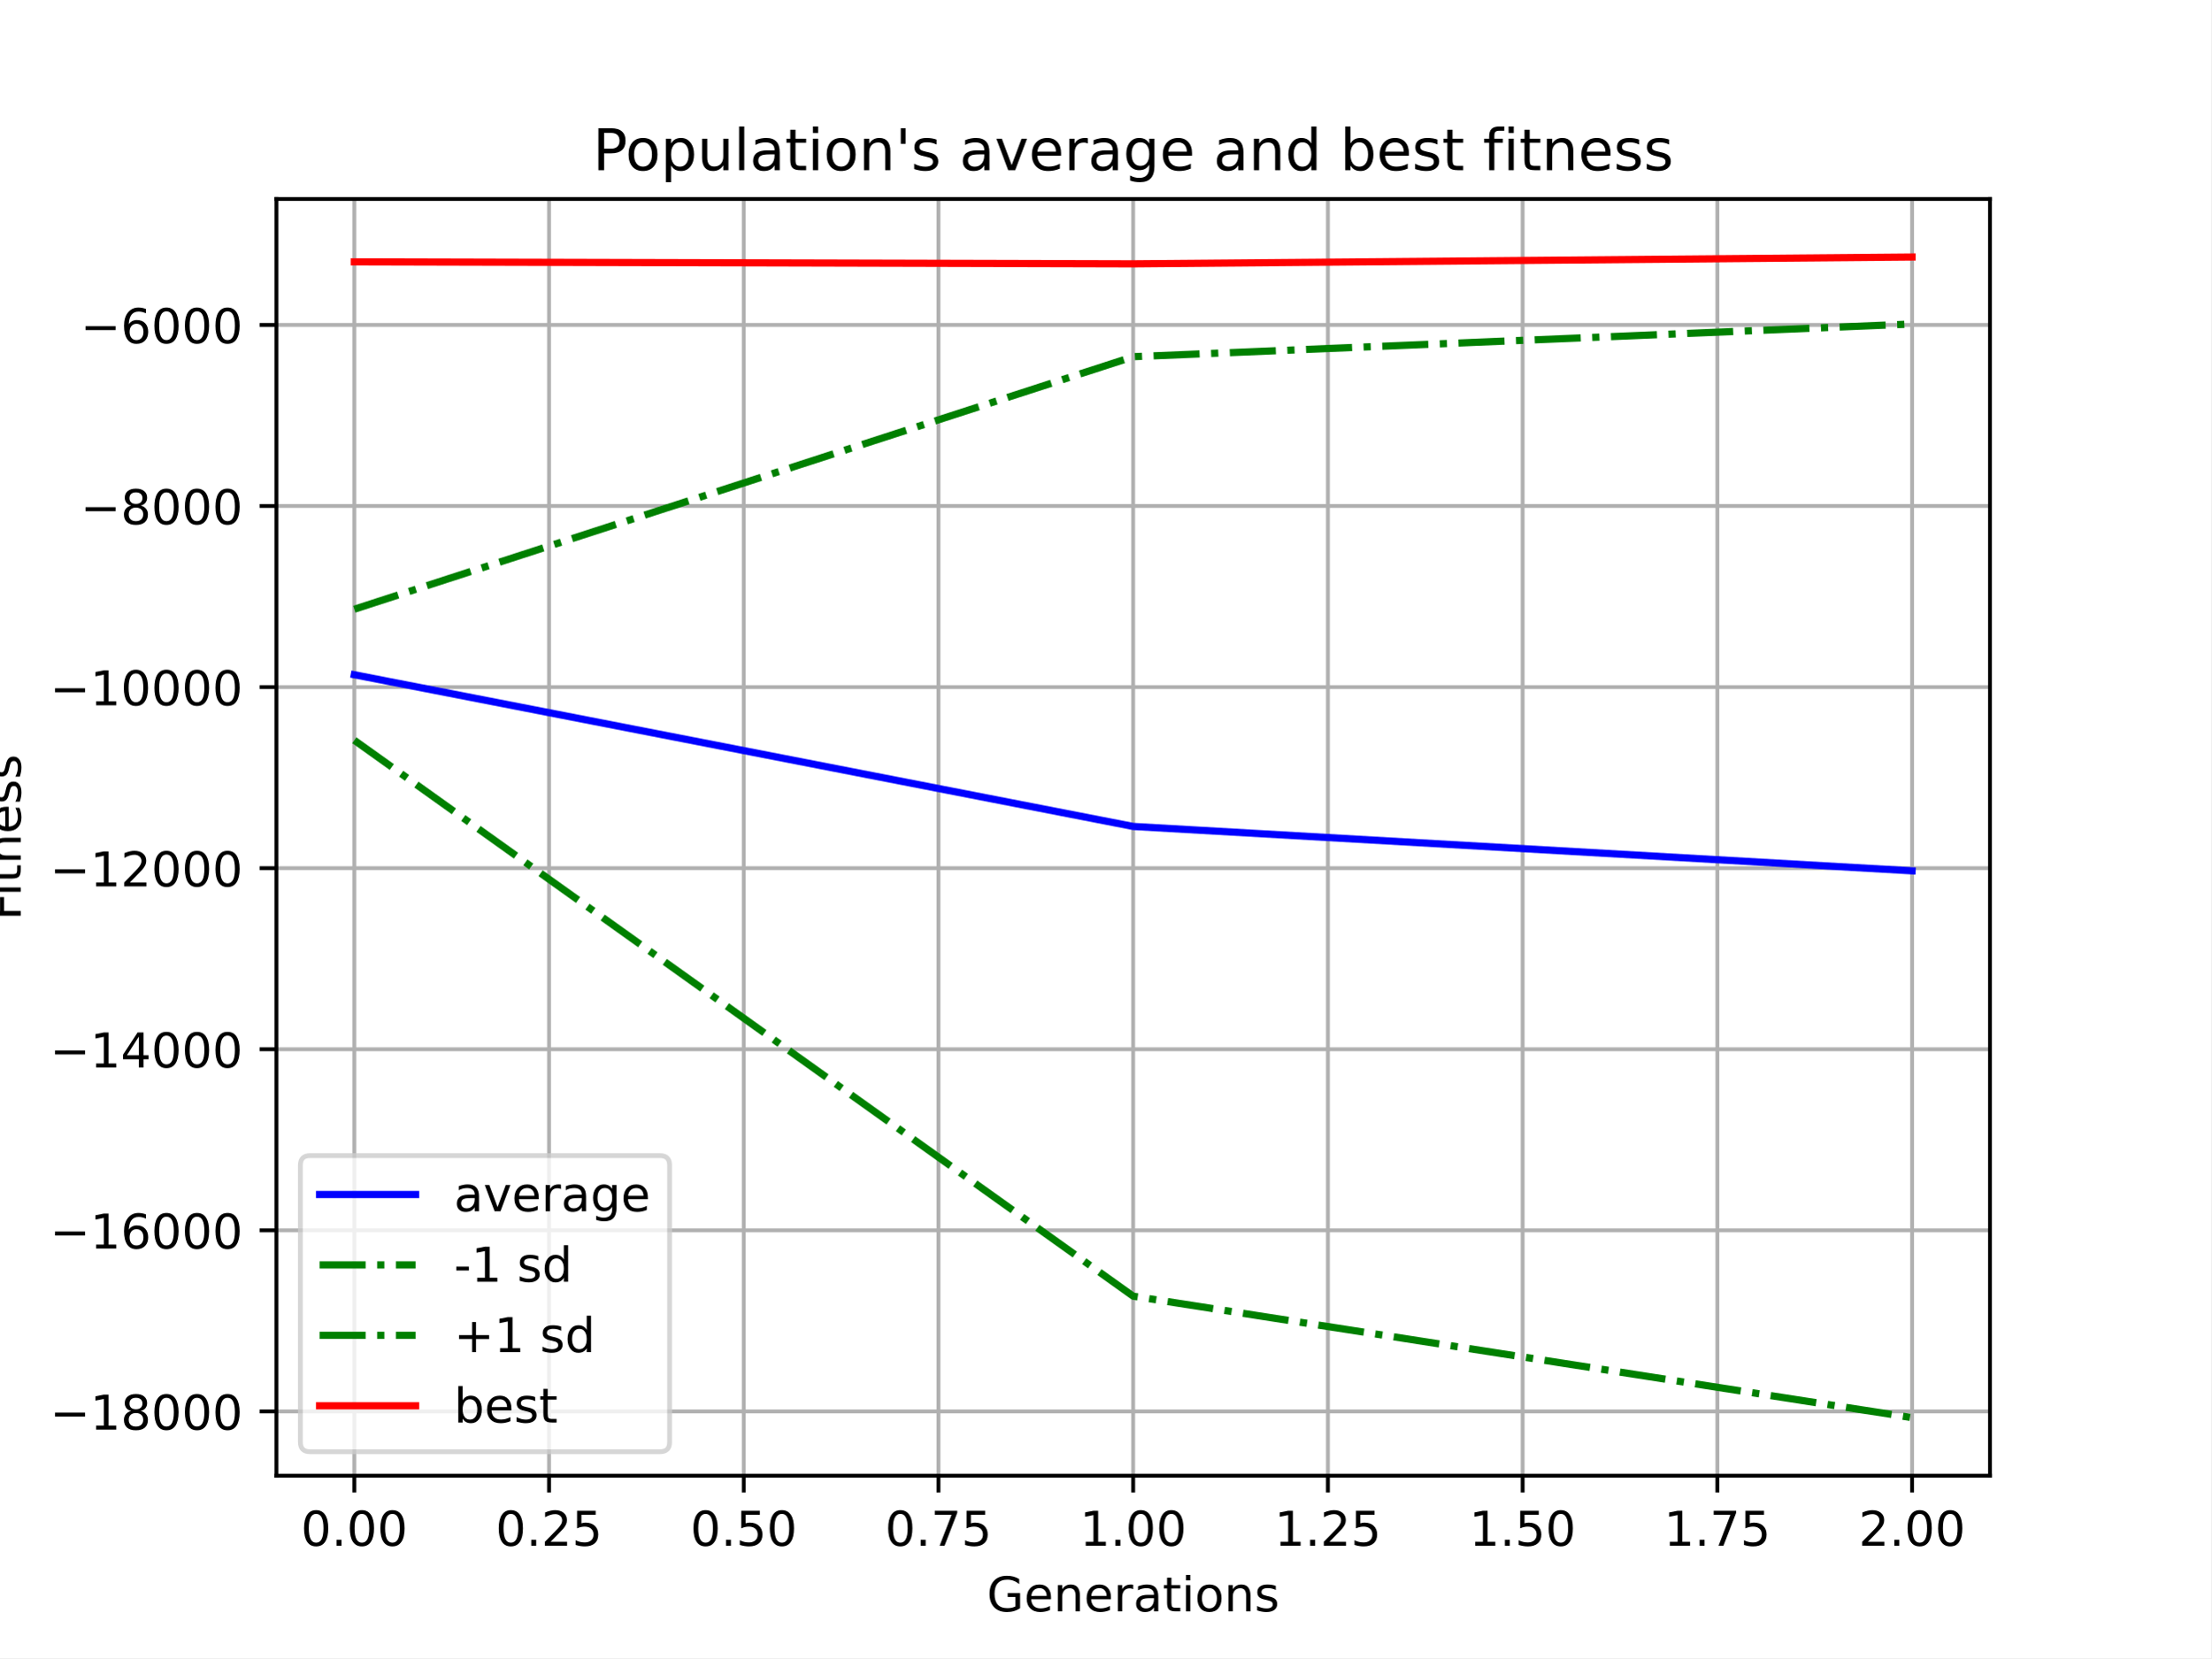
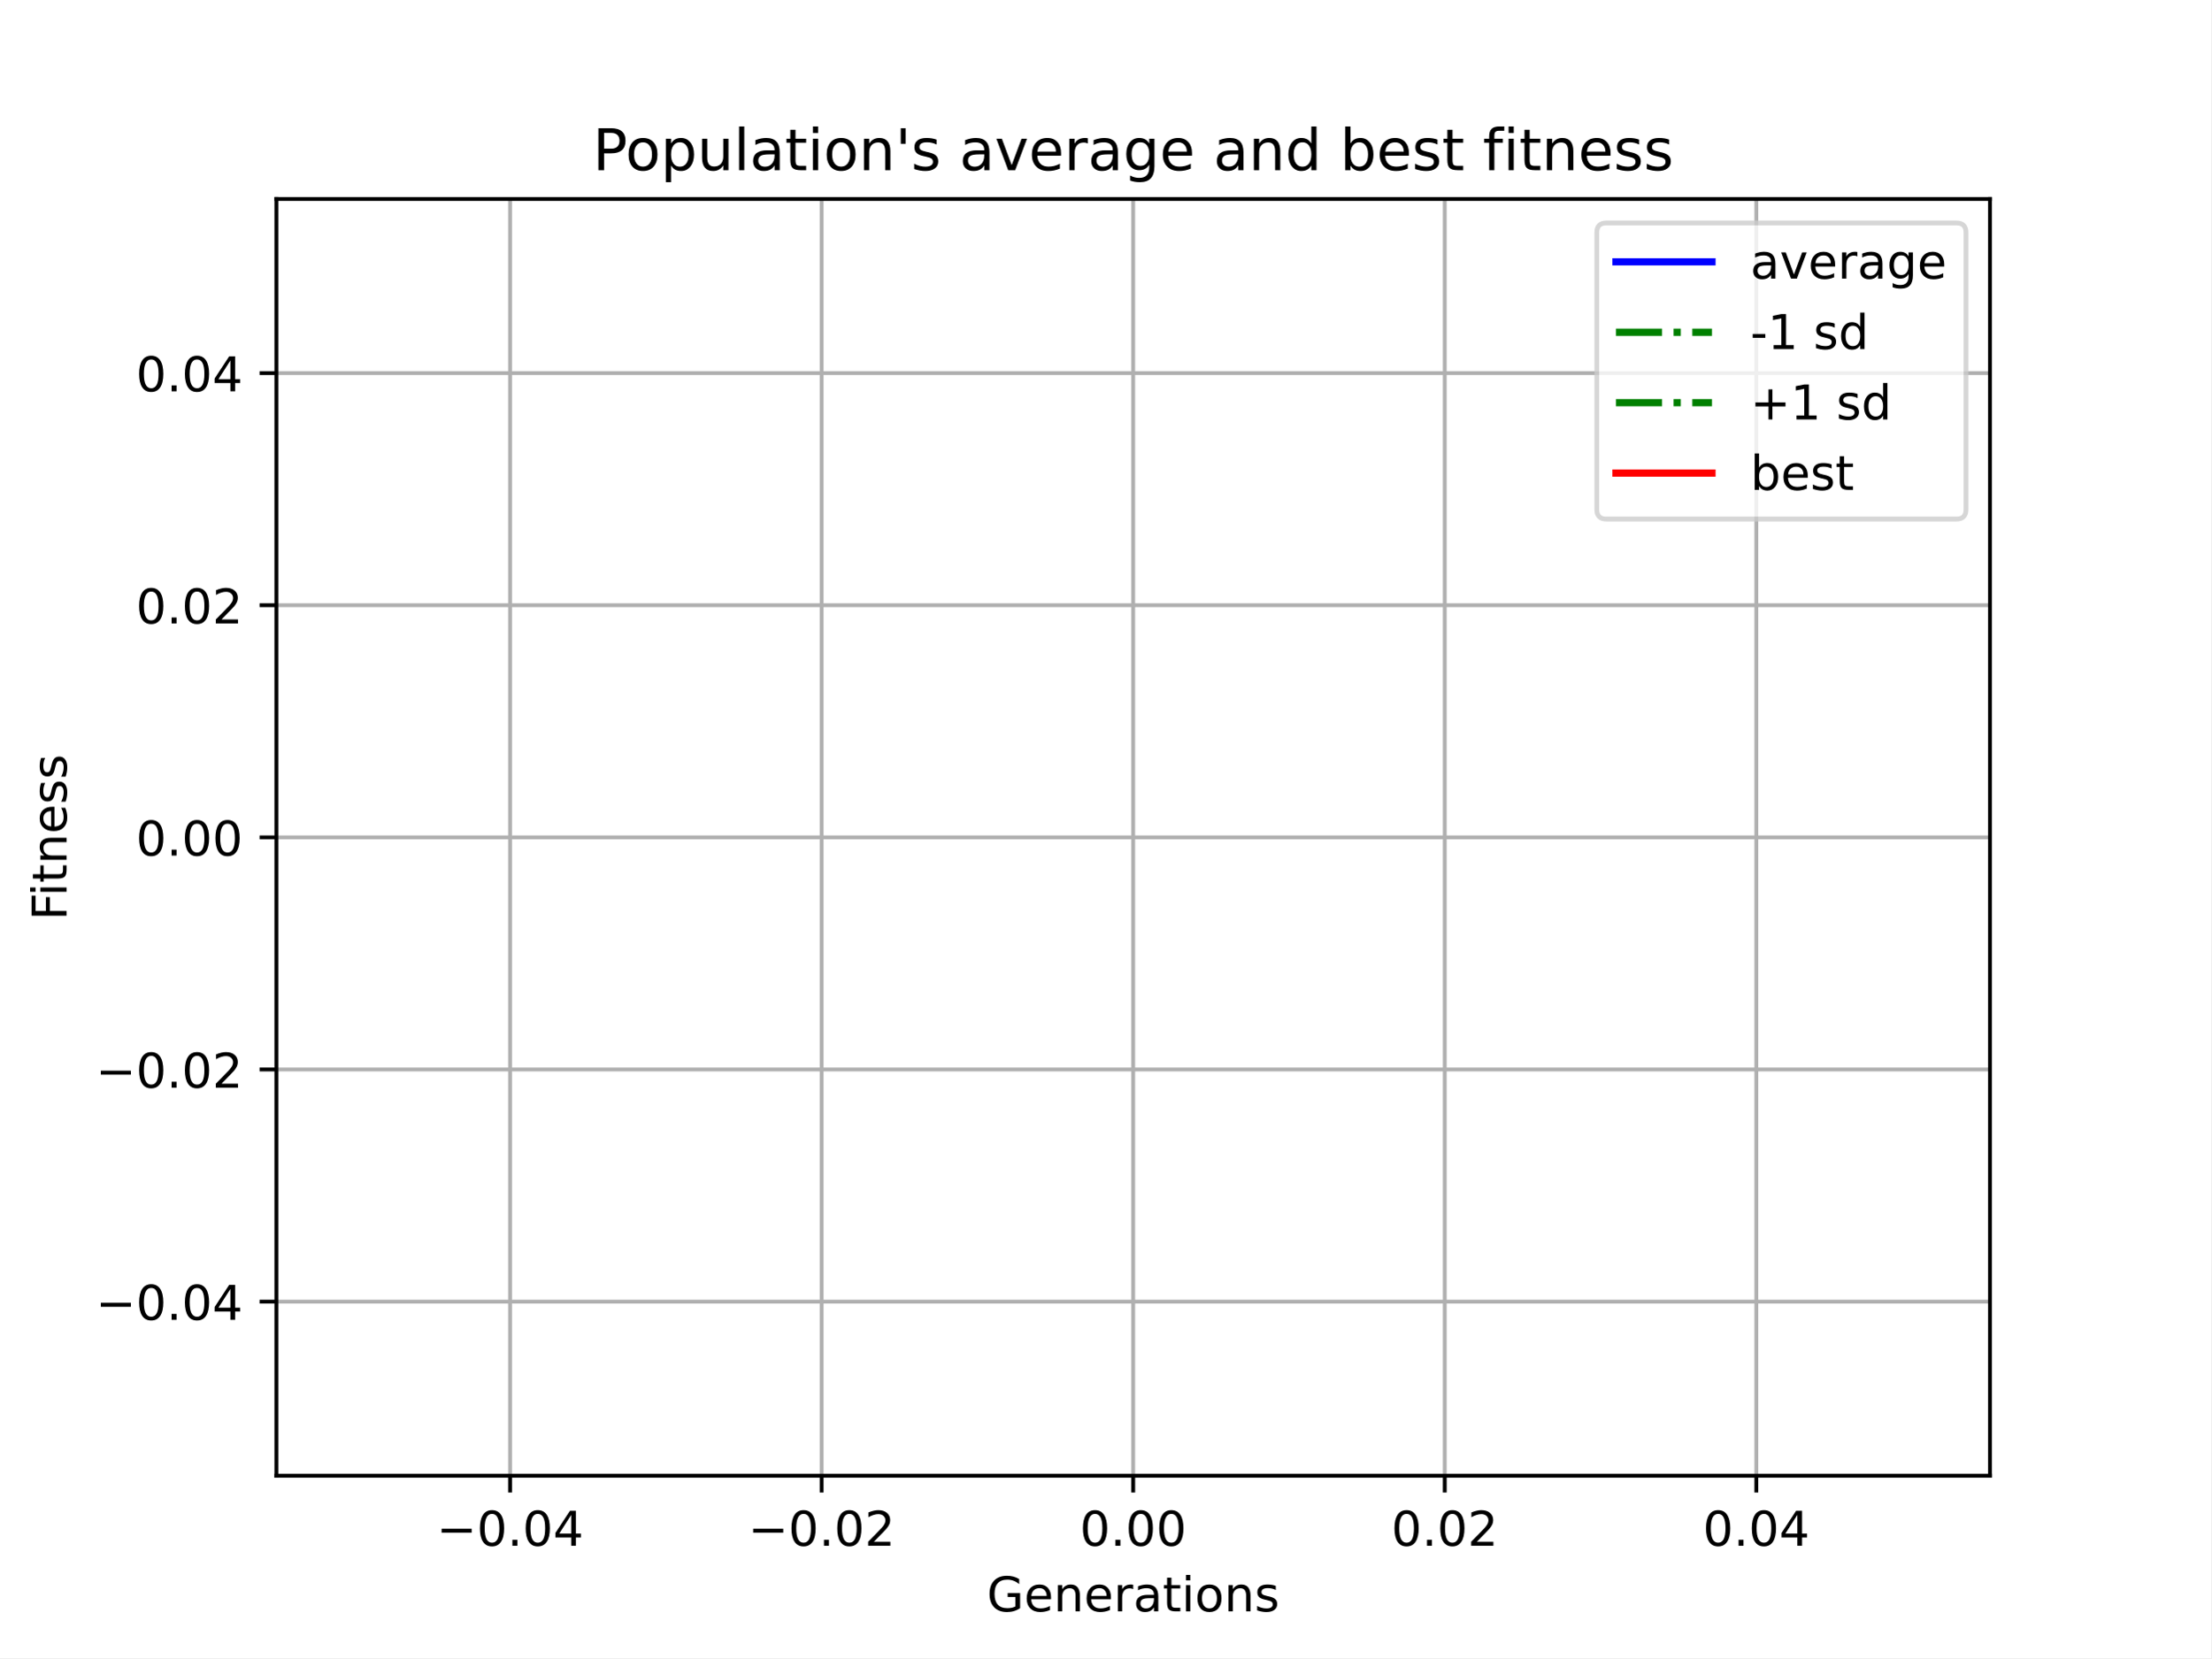
<svg xmlns="http://www.w3.org/2000/svg" xmlns:xlink="http://www.w3.org/1999/xlink" width="460.8pt" height="345.6pt" viewBox="0 0 460.8 345.6" version="1.1">
  <defs>
    <style type="text/css">*{stroke-linejoin: round; stroke-linecap: butt}</style>
  </defs>
  <g id="figure_1">
    <g id="patch_1">
      <path d="M 0 345.6  L 460.8 345.6  L 460.8 0  L 0 0  z " style="fill: #ffffff" />
    </g>
    <g id="axes_1">
      <g id="patch_2">
        <path d="M 57.6 307.584  L 414.72 307.584  L 414.72 41.472  L 57.6 41.472  z " style="fill: #ffffff" />
      </g>
      <g id="matplotlib.axis_1">
        <g id="xtick_1">
          <g id="line2d_1">
-             <path d="M 73.833 307.584  L 73.833 41.472  " clip-path="url(#p34fa0a839d)" style="fill: none; stroke: #b0b0b0; stroke-width: 0.8; stroke-linecap: square" />
+             <path d="M 106.298 307.584  L 106.298 41.472  " clip-path="url(#pbbea78cdb5)" style="fill: none; stroke: #b0b0b0; stroke-width: 0.8; stroke-linecap: square" />
          </g>
          <g id="line2d_2">
            <defs>
-               <path id="m5652e99f5d" d="M 0 0  L 0 3.5  " style="stroke: #000000; stroke-width: 0.8" />
-             </defs>
-             <g>
-               <use xlink:href="#m5652e99f5d" x="73.833" y="307.584" style="stroke: #000000; stroke-width: 0.8" />
+               <path id="mb17f88b9f1" d="M 0 0  L 0 3.5  " style="stroke: #000000; stroke-width: 0.8" />
+             </defs>
+             <g>
+               <use xlink:href="#mb17f88b9f1" x="106.298" y="307.584" style="stroke: #000000; stroke-width: 0.8" />
            </g>
          </g>
          <g id="text_1">
-             <g transform="translate(62.69991 322.1824)scale(0.1 -0.1)">
+             <g transform="translate(90.97553 322.1824)scale(0.1 -0.1)">
              <defs>
+                 <path id="DejaVuSans-2212" d="M 678 2272  L 4684 2272  L 4684 1741  L 678 1741  L 678 2272  z " transform="scale(0.015625)" />
                <path id="DejaVuSans-30" d="M 2034 4250  Q 1547 4250 1301 3770  Q 1056 3291 1056 2328  Q 1056 1369 1301 889  Q 1547 409 2034 409  Q 2525 409 2770 889  Q 3016 1369 3016 2328  Q 3016 3291 2770 3770  Q 2525 4250 2034 4250  z M 2034 4750  Q 2819 4750 3233 4129  Q 3647 3509 3647 2328  Q 3647 1150 3233 529  Q 2819 -91 2034 -91  Q 1250 -91 836 529  Q 422 1150 422 2328  Q 422 3509 836 4129  Q 1250 4750 2034 4750  z " transform="scale(0.015625)" />
                <path id="DejaVuSans-2e" d="M 684 794  L 1344 794  L 1344 0  L 684 0  L 684 794  z " transform="scale(0.015625)" />
+                 <path id="DejaVuSans-34" d="M 2419 4116  L 825 1625  L 2419 1625  L 2419 4116  z M 2253 4666  L 3047 4666  L 3047 1625  L 3713 1625  L 3713 1100  L 3047 1100  L 3047 0  L 2419 0  L 2419 1100  L 313 1100  L 313 1709  L 2253 4666  z " transform="scale(0.015625)" />
              </defs>
-               <use xlink:href="#DejaVuSans-30" />
-               <use xlink:href="#DejaVuSans-2e" x="63.623" />
-               <use xlink:href="#DejaVuSans-30" x="95.41" />
-               <use xlink:href="#DejaVuSans-30" x="159.033" />
+               <use xlink:href="#DejaVuSans-2212" />
+               <use xlink:href="#DejaVuSans-30" x="83.789" />
+               <use xlink:href="#DejaVuSans-2e" x="147.412" />
+               <use xlink:href="#DejaVuSans-30" x="179.199" />
+               <use xlink:href="#DejaVuSans-34" x="242.822" />
            </g>
          </g>
        </g>
        <g id="xtick_2">
          <g id="line2d_3">
-             <path d="M 114.415 307.584  L 114.415 41.472  " clip-path="url(#p34fa0a839d)" style="fill: none; stroke: #b0b0b0; stroke-width: 0.8; stroke-linecap: square" />
+             <path d="M 171.229 307.584  L 171.229 41.472  " clip-path="url(#pbbea78cdb5)" style="fill: none; stroke: #b0b0b0; stroke-width: 0.8; stroke-linecap: square" />
          </g>
          <g id="line2d_4">
            <g>
-               <use xlink:href="#m5652e99f5d" x="114.415" y="307.584" style="stroke: #000000; stroke-width: 0.8" />
+               <use xlink:href="#mb17f88b9f1" x="171.229" y="307.584" style="stroke: #000000; stroke-width: 0.8" />
            </g>
          </g>
          <g id="text_2">
-             <g transform="translate(103.2817 322.1824)scale(0.1 -0.1)">
+             <g transform="translate(155.9064 322.1824)scale(0.1 -0.1)">
              <defs>
                <path id="DejaVuSans-32" d="M 1228 531  L 3431 531  L 3431 0  L 469 0  L 469 531  Q 828 903 1448 1529  Q 2069 2156 2228 2338  Q 2531 2678 2651 2914  Q 2772 3150 2772 3378  Q 2772 3750 2511 3984  Q 2250 4219 1831 4219  Q 1534 4219 1204 4116  Q 875 4013 500 3803  L 500 4441  Q 881 4594 1212 4672  Q 1544 4750 1819 4750  Q 2544 4750 2975 4387  Q 3406 4025 3406 3419  Q 3406 3131 3298 2873  Q 3191 2616 2906 2266  Q 2828 2175 2409 1742  Q 1991 1309 1228 531  z " transform="scale(0.015625)" />
-                 <path id="DejaVuSans-35" d="M 691 4666  L 3169 4666  L 3169 4134  L 1269 4134  L 1269 2991  Q 1406 3038 1543 3061  Q 1681 3084 1819 3084  Q 2600 3084 3056 2656  Q 3513 2228 3513 1497  Q 3513 744 3044 326  Q 2575 -91 1722 -91  Q 1428 -91 1123 -41  Q 819 9 494 109  L 494 744  Q 775 591 1075 516  Q 1375 441 1709 441  Q 2250 441 2565 725  Q 2881 1009 2881 1497  Q 2881 1984 2565 2268  Q 2250 2553 1709 2553  Q 1456 2553 1204 2497  Q 953 2441 691 2322  L 691 4666  z " transform="scale(0.015625)" />
              </defs>
-               <use xlink:href="#DejaVuSans-30" />
-               <use xlink:href="#DejaVuSans-2e" x="63.623" />
-               <use xlink:href="#DejaVuSans-32" x="95.41" />
-               <use xlink:href="#DejaVuSans-35" x="159.033" />
+               <use xlink:href="#DejaVuSans-2212" />
+               <use xlink:href="#DejaVuSans-30" x="83.789" />
+               <use xlink:href="#DejaVuSans-2e" x="147.412" />
+               <use xlink:href="#DejaVuSans-30" x="179.199" />
+               <use xlink:href="#DejaVuSans-32" x="242.822" />
            </g>
          </g>
        </g>
        <g id="xtick_3">
          <g id="line2d_5">
-             <path d="M 154.996 307.584  L 154.996 41.472  " clip-path="url(#p34fa0a839d)" style="fill: none; stroke: #b0b0b0; stroke-width: 0.8; stroke-linecap: square" />
+             <path d="M 236.16 307.584  L 236.16 41.472  " clip-path="url(#pbbea78cdb5)" style="fill: none; stroke: #b0b0b0; stroke-width: 0.8; stroke-linecap: square" />
          </g>
          <g id="line2d_6">
            <g>
-               <use xlink:href="#m5652e99f5d" x="154.996" y="307.584" style="stroke: #000000; stroke-width: 0.8" />
+               <use xlink:href="#mb17f88b9f1" x="236.16" y="307.584" style="stroke: #000000; stroke-width: 0.8" />
            </g>
          </g>
          <g id="text_3">
-             <g transform="translate(143.8636 322.1824)scale(0.1 -0.1)">
-               <use xlink:href="#DejaVuSans-30" />
-               <use xlink:href="#DejaVuSans-2e" x="63.623" />
-               <use xlink:href="#DejaVuSans-35" x="95.41" />
+             <g transform="translate(225.0272 322.1824)scale(0.1 -0.1)">
+               <use xlink:href="#DejaVuSans-30" />
+               <use xlink:href="#DejaVuSans-2e" x="63.623" />
+               <use xlink:href="#DejaVuSans-30" x="95.41" />
              <use xlink:href="#DejaVuSans-30" x="159.033" />
            </g>
          </g>
        </g>
        <g id="xtick_4">
          <g id="line2d_7">
-             <path d="M 195.578 307.584  L 195.578 41.472  " clip-path="url(#p34fa0a839d)" style="fill: none; stroke: #b0b0b0; stroke-width: 0.8; stroke-linecap: square" />
+             <path d="M 301.091 307.584  L 301.091 41.472  " clip-path="url(#pbbea78cdb5)" style="fill: none; stroke: #b0b0b0; stroke-width: 0.8; stroke-linecap: square" />
          </g>
          <g id="line2d_8">
            <g>
-               <use xlink:href="#m5652e99f5d" x="195.578" y="307.584" style="stroke: #000000; stroke-width: 0.8" />
+               <use xlink:href="#mb17f88b9f1" x="301.091" y="307.584" style="stroke: #000000; stroke-width: 0.8" />
            </g>
          </g>
          <g id="text_4">
-             <g transform="translate(184.4454 322.1824)scale(0.1 -0.1)">
-               <defs>
-                 <path id="DejaVuSans-37" d="M 525 4666  L 3525 4666  L 3525 4397  L 1831 0  L 1172 0  L 2766 4134  L 525 4134  L 525 4666  z " transform="scale(0.015625)" />
-               </defs>
-               <use xlink:href="#DejaVuSans-30" />
-               <use xlink:href="#DejaVuSans-2e" x="63.623" />
-               <use xlink:href="#DejaVuSans-37" x="95.41" />
-               <use xlink:href="#DejaVuSans-35" x="159.033" />
+             <g transform="translate(289.9581 322.1824)scale(0.1 -0.1)">
+               <use xlink:href="#DejaVuSans-30" />
+               <use xlink:href="#DejaVuSans-2e" x="63.623" />
+               <use xlink:href="#DejaVuSans-30" x="95.41" />
+               <use xlink:href="#DejaVuSans-32" x="159.033" />
            </g>
          </g>
        </g>
        <g id="xtick_5">
          <g id="line2d_9">
-             <path d="M 236.16 307.584  L 236.16 41.472  " clip-path="url(#p34fa0a839d)" style="fill: none; stroke: #b0b0b0; stroke-width: 0.8; stroke-linecap: square" />
+             <path d="M 366.022 307.584  L 366.022 41.472  " clip-path="url(#pbbea78cdb5)" style="fill: none; stroke: #b0b0b0; stroke-width: 0.8; stroke-linecap: square" />
          </g>
          <g id="line2d_10">
            <g>
-               <use xlink:href="#m5652e99f5d" x="236.16" y="307.584" style="stroke: #000000; stroke-width: 0.8" />
+               <use xlink:href="#mb17f88b9f1" x="366.022" y="307.584" style="stroke: #000000; stroke-width: 0.8" />
            </g>
          </g>
          <g id="text_5">
-             <g transform="translate(225.0272 322.1824)scale(0.1 -0.1)">
-               <defs>
-                 <path id="DejaVuSans-31" d="M 794 531  L 1825 531  L 1825 4091  L 703 3866  L 703 4441  L 1819 4666  L 2450 4666  L 2450 531  L 3481 531  L 3481 0  L 794 0  L 794 531  z " transform="scale(0.015625)" />
-               </defs>
-               <use xlink:href="#DejaVuSans-31" />
-               <use xlink:href="#DejaVuSans-2e" x="63.623" />
-               <use xlink:href="#DejaVuSans-30" x="95.41" />
-               <use xlink:href="#DejaVuSans-30" x="159.033" />
-             </g>
-           </g>
-         </g>
-         <g id="xtick_6">
-           <g id="line2d_11">
-             <path d="M 276.742 307.584  L 276.742 41.472  " clip-path="url(#p34fa0a839d)" style="fill: none; stroke: #b0b0b0; stroke-width: 0.8; stroke-linecap: square" />
-           </g>
-           <g id="line2d_12">
-             <g>
-               <use xlink:href="#m5652e99f5d" x="276.742" y="307.584" style="stroke: #000000; stroke-width: 0.8" />
-             </g>
-           </g>
-           <g id="text_6">
-             <g transform="translate(265.609 322.1824)scale(0.1 -0.1)">
-               <use xlink:href="#DejaVuSans-31" />
-               <use xlink:href="#DejaVuSans-2e" x="63.623" />
-               <use xlink:href="#DejaVuSans-32" x="95.41" />
-               <use xlink:href="#DejaVuSans-35" x="159.033" />
-             </g>
-           </g>
-         </g>
-         <g id="xtick_7">
-           <g id="line2d_13">
-             <path d="M 317.324 307.584  L 317.324 41.472  " clip-path="url(#p34fa0a839d)" style="fill: none; stroke: #b0b0b0; stroke-width: 0.8; stroke-linecap: square" />
-           </g>
-           <g id="line2d_14">
-             <g>
-               <use xlink:href="#m5652e99f5d" x="317.324" y="307.584" style="stroke: #000000; stroke-width: 0.8" />
-             </g>
-           </g>
-           <g id="text_7">
-             <g transform="translate(306.1908 322.1824)scale(0.1 -0.1)">
-               <use xlink:href="#DejaVuSans-31" />
-               <use xlink:href="#DejaVuSans-2e" x="63.623" />
-               <use xlink:href="#DejaVuSans-35" x="95.41" />
-               <use xlink:href="#DejaVuSans-30" x="159.033" />
-             </g>
-           </g>
-         </g>
-         <g id="xtick_8">
-           <g id="line2d_15">
-             <path d="M 357.905 307.584  L 357.905 41.472  " clip-path="url(#p34fa0a839d)" style="fill: none; stroke: #b0b0b0; stroke-width: 0.8; stroke-linecap: square" />
-           </g>
-           <g id="line2d_16">
-             <g>
-               <use xlink:href="#m5652e99f5d" x="357.905" y="307.584" style="stroke: #000000; stroke-width: 0.8" />
-             </g>
-           </g>
-           <g id="text_8">
-             <g transform="translate(346.7726 322.1824)scale(0.1 -0.1)">
-               <use xlink:href="#DejaVuSans-31" />
-               <use xlink:href="#DejaVuSans-2e" x="63.623" />
-               <use xlink:href="#DejaVuSans-37" x="95.41" />
-               <use xlink:href="#DejaVuSans-35" x="159.033" />
-             </g>
-           </g>
-         </g>
-         <g id="xtick_9">
-           <g id="line2d_17">
-             <path d="M 398.487 307.584  L 398.487 41.472  " clip-path="url(#p34fa0a839d)" style="fill: none; stroke: #b0b0b0; stroke-width: 0.8; stroke-linecap: square" />
-           </g>
-           <g id="line2d_18">
-             <g>
-               <use xlink:href="#m5652e99f5d" x="398.487" y="307.584" style="stroke: #000000; stroke-width: 0.8" />
-             </g>
-           </g>
-           <g id="text_9">
-             <g transform="translate(387.3545 322.1824)scale(0.1 -0.1)">
-               <use xlink:href="#DejaVuSans-32" />
-               <use xlink:href="#DejaVuSans-2e" x="63.623" />
-               <use xlink:href="#DejaVuSans-30" x="95.41" />
-               <use xlink:href="#DejaVuSans-30" x="159.033" />
-             </g>
-           </g>
-         </g>
-         <g id="text_10">
+             <g transform="translate(354.889 322.1824)scale(0.1 -0.1)">
+               <use xlink:href="#DejaVuSans-30" />
+               <use xlink:href="#DejaVuSans-2e" x="63.623" />
+               <use xlink:href="#DejaVuSans-30" x="95.41" />
+               <use xlink:href="#DejaVuSans-34" x="159.033" />
+             </g>
+           </g>
+         </g>
+         <g id="text_6">
          <g transform="translate(205.6623 335.8606)scale(0.1 -0.1)">
            <defs>
              <path id="DejaVuSans-47" d="M 3809 666  L 3809 1919  L 2778 1919  L 2778 2438  L 4434 2438  L 4434 434  Q 4069 175 3628 42  Q 3188 -91 2688 -91  Q 1594 -91 976 548  Q 359 1188 359 2328  Q 359 3472 976 4111  Q 1594 4750 2688 4750  Q 3144 4750 3555 4637  Q 3966 4525 4313 4306  L 4313 3634  Q 3963 3931 3569 4081  Q 3175 4231 2741 4231  Q 1884 4231 1454 3753  Q 1025 3275 1025 2328  Q 1025 1384 1454 906  Q 1884 428 2741 428  Q 3075 428 3337 486  Q 3600 544 3809 666  z " transform="scale(0.015625)" />
              <path id="DejaVuSans-65" d="M 3597 1894  L 3597 1613  L 953 1613  Q 991 1019 1311 708  Q 1631 397 2203 397  Q 2534 397 2845 478  Q 3156 559 3463 722  L 3463 178  Q 3153 47 2828 -22  Q 2503 -91 2169 -91  Q 1331 -91 842 396  Q 353 884 353 1716  Q 353 2575 817 3079  Q 1281 3584 2069 3584  Q 2775 3584 3186 3129  Q 3597 2675 3597 1894  z M 3022 2063  Q 3016 2534 2758 2815  Q 2500 3097 2075 3097  Q 1594 3097 1305 2825  Q 1016 2553 972 2059  L 3022 2063  z " transform="scale(0.015625)" />
              <path id="DejaVuSans-6e" d="M 3513 2113  L 3513 0  L 2938 0  L 2938 2094  Q 2938 2591 2744 2837  Q 2550 3084 2163 3084  Q 1697 3084 1428 2787  Q 1159 2491 1159 1978  L 1159 0  L 581 0  L 581 3500  L 1159 3500  L 1159 2956  Q 1366 3272 1645 3428  Q 1925 3584 2291 3584  Q 2894 3584 3203 3211  Q 3513 2838 3513 2113  z " transform="scale(0.015625)" />
              <path id="DejaVuSans-72" d="M 2631 2963  Q 2534 3019 2420 3045  Q 2306 3072 2169 3072  Q 1681 3072 1420 2755  Q 1159 2438 1159 1844  L 1159 0  L 581 0  L 581 3500  L 1159 3500  L 1159 2956  Q 1341 3275 1631 3429  Q 1922 3584 2338 3584  Q 2397 3584 2469 3576  Q 2541 3569 2628 3553  L 2631 2963  z " transform="scale(0.015625)" />
              <path id="DejaVuSans-61" d="M 2194 1759  Q 1497 1759 1228 1600  Q 959 1441 959 1056  Q 959 750 1161 570  Q 1363 391 1709 391  Q 2188 391 2477 730  Q 2766 1069 2766 1631  L 2766 1759  L 2194 1759  z M 3341 1997  L 3341 0  L 2766 0  L 2766 531  Q 2569 213 2275 61  Q 1981 -91 1556 -91  Q 1019 -91 701 211  Q 384 513 384 1019  Q 384 1609 779 1909  Q 1175 2209 1959 2209  L 2766 2209  L 2766 2266  Q 2766 2663 2505 2880  Q 2244 3097 1772 3097  Q 1472 3097 1187 3025  Q 903 2953 641 2809  L 641 3341  Q 956 3463 1253 3523  Q 1550 3584 1831 3584  Q 2591 3584 2966 3190  Q 3341 2797 3341 1997  z " transform="scale(0.015625)" />
              <path id="DejaVuSans-74" d="M 1172 4494  L 1172 3500  L 2356 3500  L 2356 3053  L 1172 3053  L 1172 1153  Q 1172 725 1289 603  Q 1406 481 1766 481  L 2356 481  L 2356 0  L 1766 0  Q 1100 0 847 248  Q 594 497 594 1153  L 594 3053  L 172 3053  L 172 3500  L 594 3500  L 594 4494  L 1172 4494  z " transform="scale(0.015625)" />
              <path id="DejaVuSans-69" d="M 603 3500  L 1178 3500  L 1178 0  L 603 0  L 603 3500  z M 603 4863  L 1178 4863  L 1178 4134  L 603 4134  L 603 4863  z " transform="scale(0.015625)" />
              <path id="DejaVuSans-6f" d="M 1959 3097  Q 1497 3097 1228 2736  Q 959 2375 959 1747  Q 959 1119 1226 758  Q 1494 397 1959 397  Q 2419 397 2687 759  Q 2956 1122 2956 1747  Q 2956 2369 2687 2733  Q 2419 3097 1959 3097  z M 1959 3584  Q 2709 3584 3137 3096  Q 3566 2609 3566 1747  Q 3566 888 3137 398  Q 2709 -91 1959 -91  Q 1206 -91 779 398  Q 353 888 353 1747  Q 353 2609 779 3096  Q 1206 3584 1959 3584  z " transform="scale(0.015625)" />
              <path id="DejaVuSans-73" d="M 2834 3397  L 2834 2853  Q 2591 2978 2328 3040  Q 2066 3103 1784 3103  Q 1356 3103 1142 2972  Q 928 2841 928 2578  Q 928 2378 1081 2264  Q 1234 2150 1697 2047  L 1894 2003  Q 2506 1872 2764 1633  Q 3022 1394 3022 966  Q 3022 478 2636 193  Q 2250 -91 1575 -91  Q 1294 -91 989 -36  Q 684 19 347 128  L 347 722  Q 666 556 975 473  Q 1284 391 1588 391  Q 1994 391 2212 530  Q 2431 669 2431 922  Q 2431 1156 2273 1281  Q 2116 1406 1581 1522  L 1381 1569  Q 847 1681 609 1914  Q 372 2147 372 2553  Q 372 3047 722 3315  Q 1072 3584 1716 3584  Q 2034 3584 2315 3537  Q 2597 3491 2834 3397  z " transform="scale(0.015625)" />
            </defs>
            <use xlink:href="#DejaVuSans-47" />
            <use xlink:href="#DejaVuSans-65" x="77.49" />
            <use xlink:href="#DejaVuSans-6e" x="139.014" />
            <use xlink:href="#DejaVuSans-65" x="202.393" />
            <use xlink:href="#DejaVuSans-72" x="263.916" />
            <use xlink:href="#DejaVuSans-61" x="305.029" />
            <use xlink:href="#DejaVuSans-74" x="366.309" />
            <use xlink:href="#DejaVuSans-69" x="405.518" />
            <use xlink:href="#DejaVuSans-6f" x="433.301" />
            <use xlink:href="#DejaVuSans-6e" x="494.482" />
            <use xlink:href="#DejaVuSans-73" x="557.861" />
          </g>
        </g>
      </g>
      <g id="matplotlib.axis_2">
        <g id="ytick_1">
+           <g id="line2d_11">
+             <path d="M 57.6 271.296  L 414.72 271.296  " clip-path="url(#pbbea78cdb5)" style="fill: none; stroke: #b0b0b0; stroke-width: 0.8; stroke-linecap: square" />
+           </g>
+           <g id="line2d_12">
+             <defs>
+               <path id="m2e251472d3" d="M 0 0  L -3.5 0  " style="stroke: #000000; stroke-width: 0.8" />
+             </defs>
+             <g>
+               <use xlink:href="#m2e251472d3" x="57.6" y="271.296" style="stroke: #000000; stroke-width: 0.8" />
+             </g>
+           </g>
+           <g id="text_7">
+             <g transform="translate(19.95469 275.0952)scale(0.1 -0.1)">
+               <use xlink:href="#DejaVuSans-2212" />
+               <use xlink:href="#DejaVuSans-30" x="83.789" />
+               <use xlink:href="#DejaVuSans-2e" x="147.412" />
+               <use xlink:href="#DejaVuSans-30" x="179.199" />
+               <use xlink:href="#DejaVuSans-34" x="242.822" />
+             </g>
+           </g>
+         </g>
+         <g id="ytick_2">
+           <g id="line2d_13">
+             <path d="M 57.6 222.912  L 414.72 222.912  " clip-path="url(#pbbea78cdb5)" style="fill: none; stroke: #b0b0b0; stroke-width: 0.8; stroke-linecap: square" />
+           </g>
+           <g id="line2d_14">
+             <g>
+               <use xlink:href="#m2e251472d3" x="57.6" y="222.912" style="stroke: #000000; stroke-width: 0.8" />
+             </g>
+           </g>
+           <g id="text_8">
+             <g transform="translate(19.95469 226.7112)scale(0.1 -0.1)">
+               <use xlink:href="#DejaVuSans-2212" />
+               <use xlink:href="#DejaVuSans-30" x="83.789" />
+               <use xlink:href="#DejaVuSans-2e" x="147.412" />
+               <use xlink:href="#DejaVuSans-30" x="179.199" />
+               <use xlink:href="#DejaVuSans-32" x="242.822" />
+             </g>
+           </g>
+         </g>
+         <g id="ytick_3">
+           <g id="line2d_15">
+             <path d="M 57.6 174.528  L 414.72 174.528  " clip-path="url(#pbbea78cdb5)" style="fill: none; stroke: #b0b0b0; stroke-width: 0.8; stroke-linecap: square" />
+           </g>
+           <g id="line2d_16">
+             <g>
+               <use xlink:href="#m2e251472d3" x="57.6" y="174.528" style="stroke: #000000; stroke-width: 0.8" />
+             </g>
+           </g>
+           <g id="text_9">
+             <g transform="translate(28.33438 178.3272)scale(0.1 -0.1)">
+               <use xlink:href="#DejaVuSans-30" />
+               <use xlink:href="#DejaVuSans-2e" x="63.623" />
+               <use xlink:href="#DejaVuSans-30" x="95.41" />
+               <use xlink:href="#DejaVuSans-30" x="159.033" />
+             </g>
+           </g>
+         </g>
+         <g id="ytick_4">
+           <g id="line2d_17">
+             <path d="M 57.6 126.144  L 414.72 126.144  " clip-path="url(#pbbea78cdb5)" style="fill: none; stroke: #b0b0b0; stroke-width: 0.8; stroke-linecap: square" />
+           </g>
+           <g id="line2d_18">
+             <g>
+               <use xlink:href="#m2e251472d3" x="57.6" y="126.144" style="stroke: #000000; stroke-width: 0.8" />
+             </g>
+           </g>
+           <g id="text_10">
+             <g transform="translate(28.33438 129.9432)scale(0.1 -0.1)">
+               <use xlink:href="#DejaVuSans-30" />
+               <use xlink:href="#DejaVuSans-2e" x="63.623" />
+               <use xlink:href="#DejaVuSans-30" x="95.41" />
+               <use xlink:href="#DejaVuSans-32" x="159.033" />
+             </g>
+           </g>
+         </g>
+         <g id="ytick_5">
          <g id="line2d_19">
-             <path d="M 57.6 294.183  L 414.72 294.183  " clip-path="url(#p34fa0a839d)" style="fill: none; stroke: #b0b0b0; stroke-width: 0.8; stroke-linecap: square" />
+             <path d="M 57.6 77.76  L 414.72 77.76  " clip-path="url(#pbbea78cdb5)" style="fill: none; stroke: #b0b0b0; stroke-width: 0.8; stroke-linecap: square" />
          </g>
          <g id="line2d_20">
-             <defs>
-               <path id="m993290ecf7" d="M 0 0  L -3.5 0  " style="stroke: #000000; stroke-width: 0.8" />
-             </defs>
-             <g>
-               <use xlink:href="#m993290ecf7" x="57.6" y="294.183" style="stroke: #000000; stroke-width: 0.8" />
+             <g>
+               <use xlink:href="#m2e251472d3" x="57.6" y="77.76" style="stroke: #000000; stroke-width: 0.8" />
            </g>
          </g>
          <g id="text_11">
-             <g transform="translate(10.40781 297.9825)scale(0.1 -0.1)">
-               <defs>
-                 <path id="DejaVuSans-2212" d="M 678 2272  L 4684 2272  L 4684 1741  L 678 1741  L 678 2272  z " transform="scale(0.015625)" />
-                 <path id="DejaVuSans-38" d="M 2034 2216  Q 1584 2216 1326 1975  Q 1069 1734 1069 1313  Q 1069 891 1326 650  Q 1584 409 2034 409  Q 2484 409 2743 651  Q 3003 894 3003 1313  Q 3003 1734 2745 1975  Q 2488 2216 2034 2216  z M 1403 2484  Q 997 2584 770 2862  Q 544 3141 544 3541  Q 544 4100 942 4425  Q 1341 4750 2034 4750  Q 2731 4750 3128 4425  Q 3525 4100 3525 3541  Q 3525 3141 3298 2862  Q 3072 2584 2669 2484  Q 3125 2378 3379 2068  Q 3634 1759 3634 1313  Q 3634 634 3220 271  Q 2806 -91 2034 -91  Q 1263 -91 848 271  Q 434 634 434 1313  Q 434 1759 690 2068  Q 947 2378 1403 2484  z M 1172 3481  Q 1172 3119 1398 2916  Q 1625 2713 2034 2713  Q 2441 2713 2670 2916  Q 2900 3119 2900 3481  Q 2900 3844 2670 4047  Q 2441 4250 2034 4250  Q 1625 4250 1398 4047  Q 1172 3844 1172 3481  z " transform="scale(0.015625)" />
-               </defs>
-               <use xlink:href="#DejaVuSans-2212" />
-               <use xlink:href="#DejaVuSans-31" x="83.789" />
-               <use xlink:href="#DejaVuSans-38" x="147.412" />
-               <use xlink:href="#DejaVuSans-30" x="211.035" />
-               <use xlink:href="#DejaVuSans-30" x="274.658" />
-               <use xlink:href="#DejaVuSans-30" x="338.281" />
-             </g>
-           </g>
-         </g>
-         <g id="ytick_2">
-           <g id="line2d_21">
-             <path d="M 57.6 256.44  L 414.72 256.44  " clip-path="url(#p34fa0a839d)" style="fill: none; stroke: #b0b0b0; stroke-width: 0.8; stroke-linecap: square" />
-           </g>
-           <g id="line2d_22">
-             <g>
-               <use xlink:href="#m993290ecf7" x="57.6" y="256.44" style="stroke: #000000; stroke-width: 0.8" />
-             </g>
-           </g>
-           <g id="text_12">
-             <g transform="translate(10.40781 260.2388)scale(0.1 -0.1)">
-               <defs>
-                 <path id="DejaVuSans-36" d="M 2113 2584  Q 1688 2584 1439 2293  Q 1191 2003 1191 1497  Q 1191 994 1439 701  Q 1688 409 2113 409  Q 2538 409 2786 701  Q 3034 994 3034 1497  Q 3034 2003 2786 2293  Q 2538 2584 2113 2584  z M 3366 4563  L 3366 3988  Q 3128 4100 2886 4159  Q 2644 4219 2406 4219  Q 1781 4219 1451 3797  Q 1122 3375 1075 2522  Q 1259 2794 1537 2939  Q 1816 3084 2150 3084  Q 2853 3084 3261 2657  Q 3669 2231 3669 1497  Q 3669 778 3244 343  Q 2819 -91 2113 -91  Q 1303 -91 875 529  Q 447 1150 447 2328  Q 447 3434 972 4092  Q 1497 4750 2381 4750  Q 2619 4750 2861 4703  Q 3103 4656 3366 4563  z " transform="scale(0.015625)" />
-               </defs>
-               <use xlink:href="#DejaVuSans-2212" />
-               <use xlink:href="#DejaVuSans-31" x="83.789" />
-               <use xlink:href="#DejaVuSans-36" x="147.412" />
-               <use xlink:href="#DejaVuSans-30" x="211.035" />
-               <use xlink:href="#DejaVuSans-30" x="274.658" />
-               <use xlink:href="#DejaVuSans-30" x="338.281" />
-             </g>
-           </g>
-         </g>
-         <g id="ytick_3">
-           <g id="line2d_23">
-             <path d="M 57.6 218.696  L 414.72 218.696  " clip-path="url(#p34fa0a839d)" style="fill: none; stroke: #b0b0b0; stroke-width: 0.8; stroke-linecap: square" />
-           </g>
-           <g id="line2d_24">
-             <g>
-               <use xlink:href="#m993290ecf7" x="57.6" y="218.696" style="stroke: #000000; stroke-width: 0.8" />
-             </g>
-           </g>
-           <g id="text_13">
-             <g transform="translate(10.40781 222.495)scale(0.1 -0.1)">
-               <defs>
-                 <path id="DejaVuSans-34" d="M 2419 4116  L 825 1625  L 2419 1625  L 2419 4116  z M 2253 4666  L 3047 4666  L 3047 1625  L 3713 1625  L 3713 1100  L 3047 1100  L 3047 0  L 2419 0  L 2419 1100  L 313 1100  L 313 1709  L 2253 4666  z " transform="scale(0.015625)" />
-               </defs>
-               <use xlink:href="#DejaVuSans-2212" />
-               <use xlink:href="#DejaVuSans-31" x="83.789" />
-               <use xlink:href="#DejaVuSans-34" x="147.412" />
-               <use xlink:href="#DejaVuSans-30" x="211.035" />
-               <use xlink:href="#DejaVuSans-30" x="274.658" />
-               <use xlink:href="#DejaVuSans-30" x="338.281" />
-             </g>
-           </g>
-         </g>
-         <g id="ytick_4">
-           <g id="line2d_25">
-             <path d="M 57.6 180.952  L 414.72 180.952  " clip-path="url(#p34fa0a839d)" style="fill: none; stroke: #b0b0b0; stroke-width: 0.8; stroke-linecap: square" />
-           </g>
-           <g id="line2d_26">
-             <g>
-               <use xlink:href="#m993290ecf7" x="57.6" y="180.952" style="stroke: #000000; stroke-width: 0.8" />
-             </g>
-           </g>
-           <g id="text_14">
-             <g transform="translate(10.40781 184.7513)scale(0.1 -0.1)">
-               <use xlink:href="#DejaVuSans-2212" />
-               <use xlink:href="#DejaVuSans-31" x="83.789" />
-               <use xlink:href="#DejaVuSans-32" x="147.412" />
-               <use xlink:href="#DejaVuSans-30" x="211.035" />
-               <use xlink:href="#DejaVuSans-30" x="274.658" />
-               <use xlink:href="#DejaVuSans-30" x="338.281" />
-             </g>
-           </g>
-         </g>
-         <g id="ytick_5">
-           <g id="line2d_27">
-             <path d="M 57.6 143.208  L 414.72 143.208  " clip-path="url(#p34fa0a839d)" style="fill: none; stroke: #b0b0b0; stroke-width: 0.8; stroke-linecap: square" />
-           </g>
-           <g id="line2d_28">
-             <g>
-               <use xlink:href="#m993290ecf7" x="57.6" y="143.208" style="stroke: #000000; stroke-width: 0.8" />
-             </g>
-           </g>
-           <g id="text_15">
-             <g transform="translate(10.40781 147.0076)scale(0.1 -0.1)">
-               <use xlink:href="#DejaVuSans-2212" />
-               <use xlink:href="#DejaVuSans-31" x="83.789" />
-               <use xlink:href="#DejaVuSans-30" x="147.412" />
-               <use xlink:href="#DejaVuSans-30" x="211.035" />
-               <use xlink:href="#DejaVuSans-30" x="274.658" />
-               <use xlink:href="#DejaVuSans-30" x="338.281" />
-             </g>
-           </g>
-         </g>
-         <g id="ytick_6">
-           <g id="line2d_29">
-             <path d="M 57.6 105.465  L 414.72 105.465  " clip-path="url(#p34fa0a839d)" style="fill: none; stroke: #b0b0b0; stroke-width: 0.8; stroke-linecap: square" />
-           </g>
-           <g id="line2d_30">
-             <g>
-               <use xlink:href="#m993290ecf7" x="57.6" y="105.465" style="stroke: #000000; stroke-width: 0.8" />
-             </g>
-           </g>
-           <g id="text_16">
-             <g transform="translate(16.77031 109.2638)scale(0.1 -0.1)">
-               <use xlink:href="#DejaVuSans-2212" />
-               <use xlink:href="#DejaVuSans-38" x="83.789" />
-               <use xlink:href="#DejaVuSans-30" x="147.412" />
-               <use xlink:href="#DejaVuSans-30" x="211.035" />
-               <use xlink:href="#DejaVuSans-30" x="274.658" />
-             </g>
-           </g>
-         </g>
-         <g id="ytick_7">
-           <g id="line2d_31">
-             <path d="M 57.6 67.721  L 414.72 67.721  " clip-path="url(#p34fa0a839d)" style="fill: none; stroke: #b0b0b0; stroke-width: 0.8; stroke-linecap: square" />
-           </g>
-           <g id="line2d_32">
-             <g>
-               <use xlink:href="#m993290ecf7" x="57.6" y="67.721" style="stroke: #000000; stroke-width: 0.8" />
-             </g>
-           </g>
-           <g id="text_17">
-             <g transform="translate(16.77031 71.52009)scale(0.1 -0.1)">
-               <use xlink:href="#DejaVuSans-2212" />
-               <use xlink:href="#DejaVuSans-36" x="83.789" />
-               <use xlink:href="#DejaVuSans-30" x="147.412" />
-               <use xlink:href="#DejaVuSans-30" x="211.035" />
-               <use xlink:href="#DejaVuSans-30" x="274.658" />
-             </g>
-           </g>
-         </g>
-         <g id="text_18">
-           <g transform="translate(4.328125 191.8452)rotate(-90)scale(0.1 -0.1)">
+             <g transform="translate(28.33438 81.55922)scale(0.1 -0.1)">
+               <use xlink:href="#DejaVuSans-30" />
+               <use xlink:href="#DejaVuSans-2e" x="63.623" />
+               <use xlink:href="#DejaVuSans-30" x="95.41" />
+               <use xlink:href="#DejaVuSans-34" x="159.033" />
+             </g>
+           </g>
+         </g>
+         <g id="text_12">
+           <g transform="translate(13.875 191.8452)rotate(-90)scale(0.1 -0.1)">
            <defs>
              <path id="DejaVuSans-46" d="M 628 4666  L 3309 4666  L 3309 4134  L 1259 4134  L 1259 2759  L 3109 2759  L 3109 2228  L 1259 2228  L 1259 0  L 628 0  L 628 4666  z " transform="scale(0.015625)" />
            </defs>
            <use xlink:href="#DejaVuSans-46" />
            <use xlink:href="#DejaVuSans-69" x="50.27" />
            <use xlink:href="#DejaVuSans-74" x="78.053" />
            <use xlink:href="#DejaVuSans-6e" x="117.262" />
            <use xlink:href="#DejaVuSans-65" x="180.641" />
            <use xlink:href="#DejaVuSans-73" x="242.164" />
            <use xlink:href="#DejaVuSans-73" x="294.264" />
          </g>
        </g>
      </g>
-       <g id="line2d_33">
-         <path d="M 73.833 140.634  L 236.16 172.257  L 398.487 181.506  " clip-path="url(#p34fa0a839d)" style="fill: none; stroke: #0000ff; stroke-width: 1.5; stroke-linecap: square" />
-       </g>
-       <g id="line2d_34">
-         <path d="M 73.833 154.29  L 236.16 270.17  L 398.487 295.488  " clip-path="url(#p34fa0a839d)" style="fill: none; stroke-dasharray: 9.6,2.4,1.5,2.4; stroke-dashoffset: 0; stroke: #008000; stroke-width: 1.5" />
-       </g>
-       <g id="line2d_35">
-         <path d="M 73.833 126.977  L 236.16 74.344  L 398.487 67.524  " clip-path="url(#p34fa0a839d)" style="fill: none; stroke-dasharray: 9.6,2.4,1.5,2.4; stroke-dashoffset: 0; stroke: #008000; stroke-width: 1.5" />
-       </g>
-       <g id="line2d_36">
-         <path d="M 73.833 54.569  L 236.16 54.99  L 398.487 53.568  " clip-path="url(#p34fa0a839d)" style="fill: none; stroke: #ff0000; stroke-width: 1.5; stroke-linecap: square" />
-       </g>
+       <g id="line2d_21" />
+       <g id="line2d_22" />
+       <g id="line2d_23" />
+       <g id="line2d_24" />
      <g id="patch_3">
        <path d="M 57.6 307.584  L 57.6 41.472  " style="fill: none; stroke: #000000; stroke-width: 0.8; stroke-linejoin: miter; stroke-linecap: square" />
      </g>
      <g id="patch_4">
        <path d="M 414.72 307.584  L 414.72 41.472  " style="fill: none; stroke: #000000; stroke-width: 0.8; stroke-linejoin: miter; stroke-linecap: square" />
      </g>
      <g id="patch_5">
        <path d="M 57.6 307.584  L 414.72 307.584  " style="fill: none; stroke: #000000; stroke-width: 0.8; stroke-linejoin: miter; stroke-linecap: square" />
      </g>
      <g id="patch_6">
        <path d="M 57.6 41.472  L 414.72 41.472  " style="fill: none; stroke: #000000; stroke-width: 0.8; stroke-linejoin: miter; stroke-linecap: square" />
      </g>
-       <g id="text_19">
+       <g id="text_13">
        <g transform="translate(123.5297 35.472)scale(0.12 -0.12)">
          <defs>
            <path id="DejaVuSans-50" d="M 1259 4147  L 1259 2394  L 2053 2394  Q 2494 2394 2734 2622  Q 2975 2850 2975 3272  Q 2975 3691 2734 3919  Q 2494 4147 2053 4147  L 1259 4147  z M 628 4666  L 2053 4666  Q 2838 4666 3239 4311  Q 3641 3956 3641 3272  Q 3641 2581 3239 2228  Q 2838 1875 2053 1875  L 1259 1875  L 1259 0  L 628 0  L 628 4666  z " transform="scale(0.015625)" />
            <path id="DejaVuSans-70" d="M 1159 525  L 1159 -1331  L 581 -1331  L 581 3500  L 1159 3500  L 1159 2969  Q 1341 3281 1617 3432  Q 1894 3584 2278 3584  Q 2916 3584 3314 3078  Q 3713 2572 3713 1747  Q 3713 922 3314 415  Q 2916 -91 2278 -91  Q 1894 -91 1617 61  Q 1341 213 1159 525  z M 3116 1747  Q 3116 2381 2855 2742  Q 2594 3103 2138 3103  Q 1681 3103 1420 2742  Q 1159 2381 1159 1747  Q 1159 1113 1420 752  Q 1681 391 2138 391  Q 2594 391 2855 752  Q 3116 1113 3116 1747  z " transform="scale(0.015625)" />
            <path id="DejaVuSans-75" d="M 544 1381  L 544 3500  L 1119 3500  L 1119 1403  Q 1119 906 1312 657  Q 1506 409 1894 409  Q 2359 409 2629 706  Q 2900 1003 2900 1516  L 2900 3500  L 3475 3500  L 3475 0  L 2900 0  L 2900 538  Q 2691 219 2414 64  Q 2138 -91 1772 -91  Q 1169 -91 856 284  Q 544 659 544 1381  z M 1991 3584  L 1991 3584  z " transform="scale(0.015625)" />
            <path id="DejaVuSans-6c" d="M 603 4863  L 1178 4863  L 1178 0  L 603 0  L 603 4863  z " transform="scale(0.015625)" />
            <path id="DejaVuSans-27" d="M 1147 4666  L 1147 2931  L 616 2931  L 616 4666  L 1147 4666  z " transform="scale(0.015625)" />
            <path id="DejaVuSans-20" transform="scale(0.015625)" />
            <path id="DejaVuSans-76" d="M 191 3500  L 800 3500  L 1894 563  L 2988 3500  L 3597 3500  L 2284 0  L 1503 0  L 191 3500  z " transform="scale(0.015625)" />
            <path id="DejaVuSans-67" d="M 2906 1791  Q 2906 2416 2648 2759  Q 2391 3103 1925 3103  Q 1463 3103 1205 2759  Q 947 2416 947 1791  Q 947 1169 1205 825  Q 1463 481 1925 481  Q 2391 481 2648 825  Q 2906 1169 2906 1791  z M 3481 434  Q 3481 -459 3084 -895  Q 2688 -1331 1869 -1331  Q 1566 -1331 1297 -1286  Q 1028 -1241 775 -1147  L 775 -588  Q 1028 -725 1275 -790  Q 1522 -856 1778 -856  Q 2344 -856 2625 -561  Q 2906 -266 2906 331  L 2906 616  Q 2728 306 2450 153  Q 2172 0 1784 0  Q 1141 0 747 490  Q 353 981 353 1791  Q 353 2603 747 3093  Q 1141 3584 1784 3584  Q 2172 3584 2450 3431  Q 2728 3278 2906 2969  L 2906 3500  L 3481 3500  L 3481 434  z " transform="scale(0.015625)" />
            <path id="DejaVuSans-64" d="M 2906 2969  L 2906 4863  L 3481 4863  L 3481 0  L 2906 0  L 2906 525  Q 2725 213 2448 61  Q 2172 -91 1784 -91  Q 1150 -91 751 415  Q 353 922 353 1747  Q 353 2572 751 3078  Q 1150 3584 1784 3584  Q 2172 3584 2448 3432  Q 2725 3281 2906 2969  z M 947 1747  Q 947 1113 1208 752  Q 1469 391 1925 391  Q 2381 391 2643 752  Q 2906 1113 2906 1747  Q 2906 2381 2643 2742  Q 2381 3103 1925 3103  Q 1469 3103 1208 2742  Q 947 2381 947 1747  z " transform="scale(0.015625)" />
            <path id="DejaVuSans-62" d="M 3116 1747  Q 3116 2381 2855 2742  Q 2594 3103 2138 3103  Q 1681 3103 1420 2742  Q 1159 2381 1159 1747  Q 1159 1113 1420 752  Q 1681 391 2138 391  Q 2594 391 2855 752  Q 3116 1113 3116 1747  z M 1159 2969  Q 1341 3281 1617 3432  Q 1894 3584 2278 3584  Q 2916 3584 3314 3078  Q 3713 2572 3713 1747  Q 3713 922 3314 415  Q 2916 -91 2278 -91  Q 1894 -91 1617 61  Q 1341 213 1159 525  L 1159 0  L 581 0  L 581 4863  L 1159 4863  L 1159 2969  z " transform="scale(0.015625)" />
            <path id="DejaVuSans-66" d="M 2375 4863  L 2375 4384  L 1825 4384  Q 1516 4384 1395 4259  Q 1275 4134 1275 3809  L 1275 3500  L 2222 3500  L 2222 3053  L 1275 3053  L 1275 0  L 697 0  L 697 3053  L 147 3053  L 147 3500  L 697 3500  L 697 3744  Q 697 4328 969 4595  Q 1241 4863 1831 4863  L 2375 4863  z " transform="scale(0.015625)" />
          </defs>
          <use xlink:href="#DejaVuSans-50" />
          <use xlink:href="#DejaVuSans-6f" x="56.678" />
          <use xlink:href="#DejaVuSans-70" x="117.859" />
          <use xlink:href="#DejaVuSans-75" x="181.336" />
          <use xlink:href="#DejaVuSans-6c" x="244.715" />
          <use xlink:href="#DejaVuSans-61" x="272.498" />
          <use xlink:href="#DejaVuSans-74" x="333.777" />
          <use xlink:href="#DejaVuSans-69" x="372.986" />
          <use xlink:href="#DejaVuSans-6f" x="400.77" />
          <use xlink:href="#DejaVuSans-6e" x="461.951" />
          <use xlink:href="#DejaVuSans-27" x="525.33" />
          <use xlink:href="#DejaVuSans-73" x="552.82" />
          <use xlink:href="#DejaVuSans-20" x="604.92" />
          <use xlink:href="#DejaVuSans-61" x="636.707" />
          <use xlink:href="#DejaVuSans-76" x="697.986" />
          <use xlink:href="#DejaVuSans-65" x="757.166" />
          <use xlink:href="#DejaVuSans-72" x="818.689" />
          <use xlink:href="#DejaVuSans-61" x="859.803" />
          <use xlink:href="#DejaVuSans-67" x="921.082" />
          <use xlink:href="#DejaVuSans-65" x="984.559" />
          <use xlink:href="#DejaVuSans-20" x="1046.082" />
          <use xlink:href="#DejaVuSans-61" x="1077.869" />
          <use xlink:href="#DejaVuSans-6e" x="1139.148" />
          <use xlink:href="#DejaVuSans-64" x="1202.527" />
          <use xlink:href="#DejaVuSans-20" x="1266.004" />
          <use xlink:href="#DejaVuSans-62" x="1297.791" />
          <use xlink:href="#DejaVuSans-65" x="1361.268" />
          <use xlink:href="#DejaVuSans-73" x="1422.791" />
          <use xlink:href="#DejaVuSans-74" x="1474.891" />
          <use xlink:href="#DejaVuSans-20" x="1514.1" />
          <use xlink:href="#DejaVuSans-66" x="1545.887" />
          <use xlink:href="#DejaVuSans-69" x="1581.092" />
          <use xlink:href="#DejaVuSans-74" x="1608.875" />
          <use xlink:href="#DejaVuSans-6e" x="1648.084" />
          <use xlink:href="#DejaVuSans-65" x="1711.463" />
          <use xlink:href="#DejaVuSans-73" x="1772.986" />
          <use xlink:href="#DejaVuSans-73" x="1825.086" />
        </g>
      </g>
      <g id="legend_1">
        <g id="patch_7">
-           <path d="M 64.6 302.584  L 137.541 302.584  Q 139.541 302.584 139.541 300.584  L 139.541 242.871  Q 139.541 240.871 137.541 240.871  L 64.6 240.871  Q 62.6 240.871 62.6 242.871  L 62.6 300.584  Q 62.6 302.584 64.6 302.584  z " style="fill: #ffffff; opacity: 0.8; stroke: #cccccc; stroke-linejoin: miter" />
-         </g>
-         <g id="line2d_37">
-           <path d="M 66.6 248.97  L 76.6 248.97  L 86.6 248.97  " style="fill: none; stroke: #0000ff; stroke-width: 1.5; stroke-linecap: square" />
-         </g>
-         <g id="text_20">
-           <g transform="translate(94.6 252.4699)scale(0.1 -0.1)">
+           <path d="M 334.779 108.184  L 407.72 108.184  Q 409.72 108.184 409.72 106.184  L 409.72 48.472  Q 409.72 46.472 407.72 46.472  L 334.779 46.472  Q 332.779 46.472 332.779 48.472  L 332.779 106.184  Q 332.779 108.184 334.779 108.184  z " style="fill: #ffffff; opacity: 0.8; stroke: #cccccc; stroke-linejoin: miter" />
+         </g>
+         <g id="line2d_25">
+           <path d="M 336.779 54.57  L 346.779 54.57  L 356.779 54.57  " style="fill: none; stroke: #0000ff; stroke-width: 1.5; stroke-linecap: square" />
+         </g>
+         <g id="text_14">
+           <g transform="translate(364.7794 58.07044)scale(0.1 -0.1)">
            <use xlink:href="#DejaVuSans-61" />
            <use xlink:href="#DejaVuSans-76" x="61.279" />
            <use xlink:href="#DejaVuSans-65" x="120.459" />
            <use xlink:href="#DejaVuSans-72" x="181.982" />
            <use xlink:href="#DejaVuSans-61" x="223.096" />
            <use xlink:href="#DejaVuSans-67" x="284.375" />
            <use xlink:href="#DejaVuSans-65" x="347.852" />
          </g>
        </g>
-         <g id="line2d_38">
-           <path d="M 66.6 263.648  L 76.6 263.648  L 86.6 263.648  " style="fill: none; stroke-dasharray: 9.6,2.4,1.5,2.4; stroke-dashoffset: 0; stroke: #008000; stroke-width: 1.5" />
-         </g>
-         <g id="text_21">
-           <g transform="translate(94.6 267.1481)scale(0.1 -0.1)">
+         <g id="line2d_26">
+           <path d="M 336.779 69.249  L 346.779 69.249  L 356.779 69.249  " style="fill: none; stroke-dasharray: 9.6,2.4,1.5,2.4; stroke-dashoffset: 0; stroke: #008000; stroke-width: 1.5" />
+         </g>
+         <g id="text_15">
+           <g transform="translate(364.7794 72.74856)scale(0.1 -0.1)">
            <defs>
              <path id="DejaVuSans-2d" d="M 313 2009  L 1997 2009  L 1997 1497  L 313 1497  L 313 2009  z " transform="scale(0.015625)" />
+               <path id="DejaVuSans-31" d="M 794 531  L 1825 531  L 1825 4091  L 703 3866  L 703 4441  L 1819 4666  L 2450 4666  L 2450 531  L 3481 531  L 3481 0  L 794 0  L 794 531  z " transform="scale(0.015625)" />
            </defs>
            <use xlink:href="#DejaVuSans-2d" />
            <use xlink:href="#DejaVuSans-31" x="36.084" />
            <use xlink:href="#DejaVuSans-20" x="99.707" />
            <use xlink:href="#DejaVuSans-73" x="131.494" />
            <use xlink:href="#DejaVuSans-64" x="183.594" />
          </g>
        </g>
-         <g id="line2d_39">
-           <path d="M 66.6 278.326  L 76.6 278.326  L 86.6 278.326  " style="fill: none; stroke-dasharray: 9.6,2.4,1.5,2.4; stroke-dashoffset: 0; stroke: #008000; stroke-width: 1.5" />
-         </g>
-         <g id="text_22">
-           <g transform="translate(94.6 281.8262)scale(0.1 -0.1)">
+         <g id="line2d_27">
+           <path d="M 336.779 83.927  L 346.779 83.927  L 356.779 83.927  " style="fill: none; stroke-dasharray: 9.6,2.4,1.5,2.4; stroke-dashoffset: 0; stroke: #008000; stroke-width: 1.5" />
+         </g>
+         <g id="text_16">
+           <g transform="translate(364.7794 87.42669)scale(0.1 -0.1)">
            <defs>
              <path id="DejaVuSans-2b" d="M 2944 4013  L 2944 2272  L 4684 2272  L 4684 1741  L 2944 1741  L 2944 0  L 2419 0  L 2419 1741  L 678 1741  L 678 2272  L 2419 2272  L 2419 4013  L 2944 4013  z " transform="scale(0.015625)" />
            </defs>
            <use xlink:href="#DejaVuSans-2b" />
            <use xlink:href="#DejaVuSans-31" x="83.789" />
            <use xlink:href="#DejaVuSans-20" x="147.412" />
            <use xlink:href="#DejaVuSans-73" x="179.199" />
            <use xlink:href="#DejaVuSans-64" x="231.299" />
          </g>
        </g>
-         <g id="line2d_40">
-           <path d="M 66.6 293.004  L 76.6 293.004  L 86.6 293.004  " style="fill: none; stroke: #ff0000; stroke-width: 1.5; stroke-linecap: square" />
-         </g>
-         <g id="text_23">
-           <g transform="translate(94.6 296.5043)scale(0.1 -0.1)">
+         <g id="line2d_28">
+           <path d="M 336.779 98.605  L 346.779 98.605  L 356.779 98.605  " style="fill: none; stroke: #ff0000; stroke-width: 1.5; stroke-linecap: square" />
+         </g>
+         <g id="text_17">
+           <g transform="translate(364.7794 102.1048)scale(0.1 -0.1)">
            <use xlink:href="#DejaVuSans-62" />
            <use xlink:href="#DejaVuSans-65" x="63.477" />
            <use xlink:href="#DejaVuSans-73" x="125" />
            <use xlink:href="#DejaVuSans-74" x="177.1" />
          </g>
        </g>
      </g>
    </g>
  </g>
  <defs>
-     <clipPath id="p34fa0a839d">
+     <clipPath id="pbbea78cdb5">
      <rect x="57.6" y="41.472" width="357.12" height="266.112" />
    </clipPath>
  </defs>
</svg>
